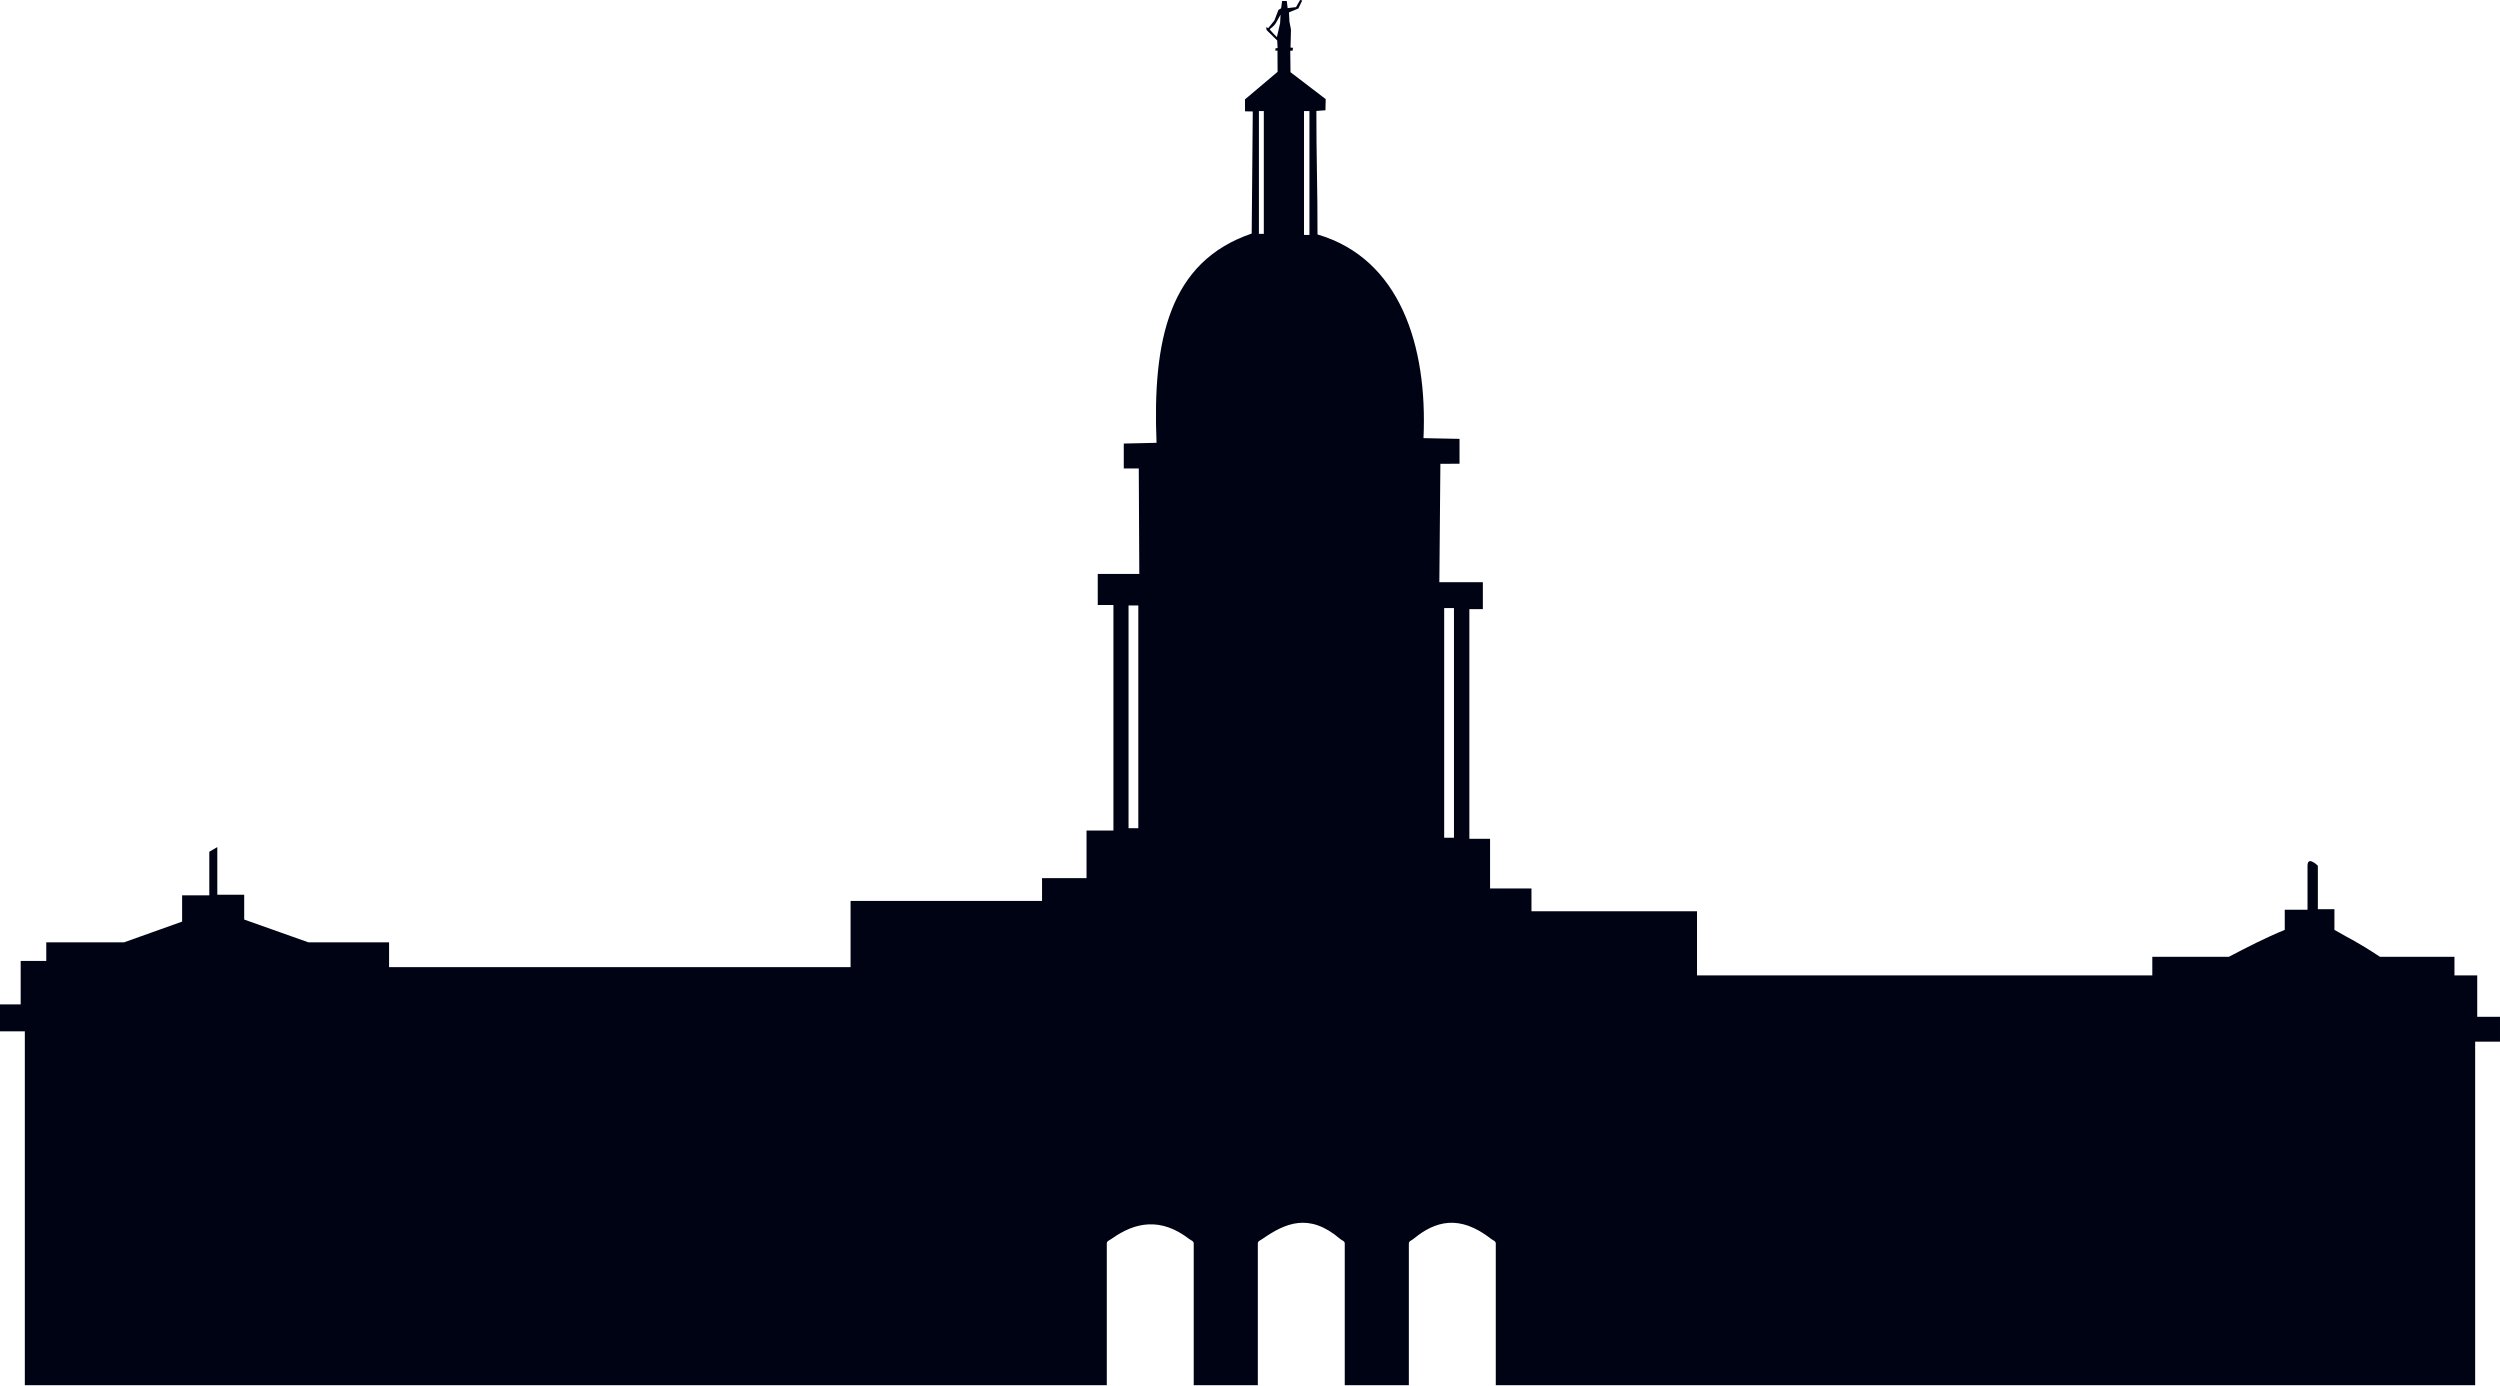
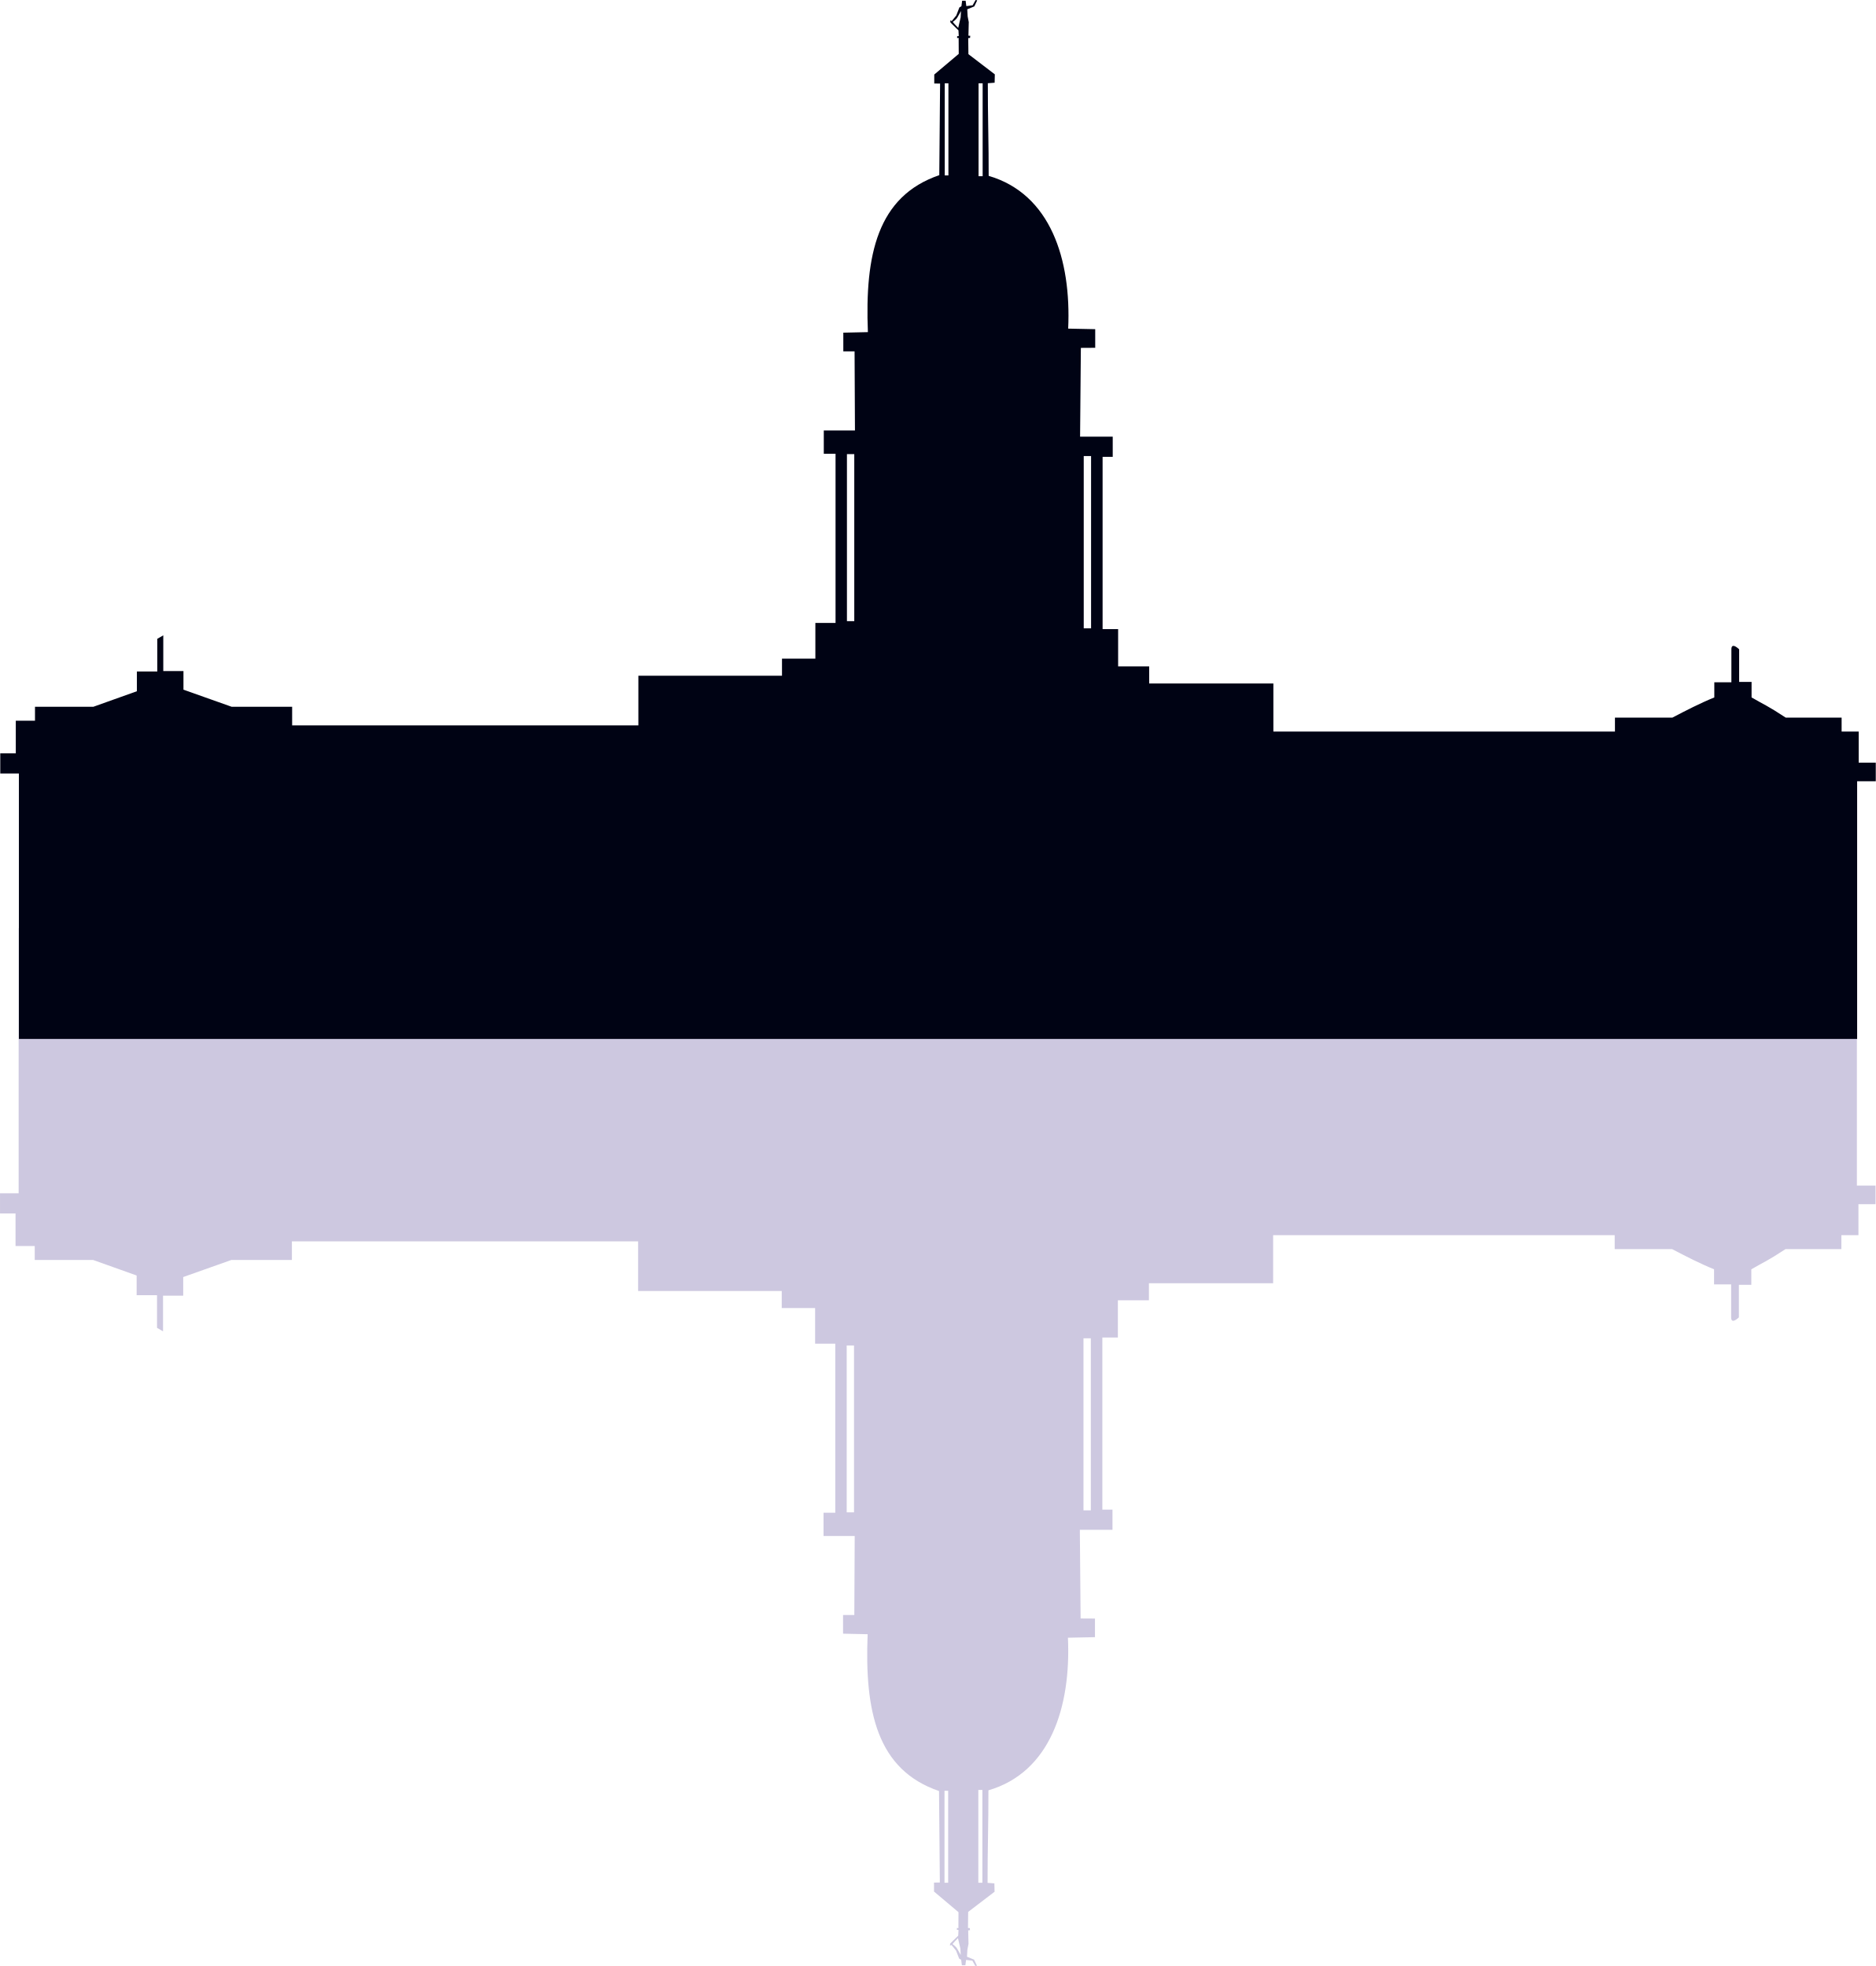
- <svg xmlns="http://www.w3.org/2000/svg" id="svg6658" version="1.1" viewBox="0 0 153.743 85.184" height="85.184mm" width="153.743mm">
+ <svg xmlns="http://www.w3.org/2000/svg" width="473.907mm" height="496.823mm" viewBox="0 0 473.907 496.823" version="1.1" id="svg6658">
  <defs id="defs6652" />
-   <g transform="translate(-30.75129,-124.7339)" id="layer1">
-     <path d="m 110.702,124.734 -0.248,0.437 -0.515,0.062 -0.056,-0.437 h -0.287 l -0.058,0.448 -0.167,0.1 -0.253,0.657 -0.371,0.458 -0.133,-0.05 0.031,0.175 0.651,0.639 0.025,0.467 -0.134,0.017 0.001,0.15 0.124,-0.017 0.008,1.312 -2.006,1.693 0.002,0.735 0.477,0.008 -0.066,7.508 c -5.081,1.734 -6.107,6.543 -5.852,12.87 l -2.015,0.045 v 1.534 h 0.923 l 0.032,6.484 h -2.555 v 1.909 h 0.964 v 13.873 h -1.654 v 2.927 h -2.736 v 1.4 H 83.059 v 4.073 H 54.678 v -1.527 H 49.714 l -3.945,-1.4 v -1.528 h -1.654 v -2.927 l -0.492,0.284 v 2.68 h -1.672 v 1.617 l -3.564,1.273 h -4.79 v 1.145 h -1.574 v 2.673 h -1.273 v 1.655 h 1.528 v 21.763 h 66.538 v -8.712 c 0,-0.157 0.156,-0.192 0.284,-0.283 1.481,-1.059 3.046,-1.328 4.779,0 0.125,0.096 0.283,0.126 0.283,0.283 v 8.712 h 3.942 v -8.712 c 0,-0.157 0.155,-0.194 0.284,-0.283 1.407,-0.978 2.874,-1.632 4.778,0 0.119,0.102 0.284,0.126 0.284,0.283 v 8.712 h 3.942 v -8.712 c 0,-0.157 0.162,-0.183 0.283,-0.283 1.331,-1.101 2.821,-1.53 4.779,0 0.124,0.097 0.284,0.126 0.284,0.283 v 8.712 h 60.229 v -21.127 h 1.527 v -1.527 h -1.4 v -2.546 h -1.4 v -1.145 h -4.582 c -1.516,-0.997 -1.748,-1.043 -2.8,-1.655 v -1.273 h -1.019 v -2.672 c 0,0 -0.636,-0.636 -0.636,0 v 2.704 h -1.4 v 1.241 c -1.181,0.481 -2.308,1.065 -3.436,1.655 h -4.709 v 1.145 h -27.999 v -3.945 H 124.932 v -1.4 h -2.546 v -3.055 h -1.273 V 162.192 h 0.83 v -1.655 h -2.676 l 0.064,-7.279 1.177,-0.007 v -1.528 l -2.216,-0.045 c 0.259,-5.683 -1.449,-11.042 -6.518,-12.526 0.01,-2.454 -0.077,-5.141 -0.069,-7.595 l 0.558,-0.042 0.015,-0.686 -2.164,-1.655 -0.015,-1.318 0.147,-0.009 0.02,-0.175 -0.15,-0.011 0.026,-1.116 -0.093,-0.479 -0.031,-0.571 0.58,-0.239 0.236,-0.495 z m 12.036,85.183 h -5.345 z m -9.288,0 h -5.345 z m -9.288,0 h -5.345 z m 5.34,-84.279 -0.028,0.523 -0.198,0.858 c 0,0 -0.44,-0.445 -0.44,-0.49 0,-0.022 0.255,-0.15 0.392,-0.406 0.137,-0.254 0.274,-0.486 0.274,-0.486 z m -1.331,5.927 h 0.301 v 7.55 h -0.301 z m 2.773,0 h 0.334 v 7.617 h -0.334 z m -10.791,30.402 h 0.601 v 13.697 h -0.601 z m 19.411,0.162 h 0.602 v 14.123 h -0.602 z" style="fill:#000314;fill-opacity:1;stroke:none;stroke-width:0.065;stroke-linecap:butt;stroke-linejoin:miter;stroke-miterlimit:4;stroke-dasharray:none;stroke-opacity:1" id="path6632" />
+   <g id="layer1" transform="translate(91.4864,107.6137)">
+     <g id="g4886" transform="translate(1726.072,-1053.463)">
+       <path id="path6632-8" style="fill:#cdc8e0;fill-opacity:1;stroke:none;stroke-width:0.065;stroke-linecap:butt;stroke-linejoin:miter;stroke-miterlimit:4;stroke-dasharray:none;stroke-opacity:1" d="m -1571.13,1442.673 -0.764,-1.345 -1.588,-0.192 -0.174,1.346 h -0.885 l -0.18,-1.379 -0.514,-0.309 -0.779,-2.022 -1.144,-1.41 -0.411,0.154 0.095,-0.538 2.005,-1.968 0.078,-1.438 -0.412,-0.051 v -0.463 l 0.381,0.051 0.024,-4.038 -6.183,-5.212 v -2.264 l 1.472,-0.025 -0.204,-23.115 c -15.661,-5.338 -18.822,-20.146 -18.037,-39.624 l -6.21,-0.139 v -4.724 h 2.845 l 0.097,-19.963 h -7.874 v -5.877 h 2.97 v -42.712 h -5.098 v -9.012 h -8.433 v -4.31 h -36.284 v -12.539 h -87.475 v 4.702 h -15.298 l -12.16,4.31 v 4.703 h -5.098 v 9.012 l -1.516,-0.875 v -8.251 h -5.152 v -4.98 l -10.983,-3.919 h -14.763 v -3.526 h -4.85 v -8.229 h -3.923 v -5.095 h 4.708 v -67.007 h 205.075 16.475 12.151 16.475 12.151 16.475 185.629 v 65.048 h 4.706 v 4.702 h -4.315 v 7.838 h -4.314 v 3.526 h -14.121 c -4.673,3.071 -5.388,3.212 -8.629,5.095 v 3.919 h -3.139 v 8.227 c 0,0 -1.96,1.959 -1.96,0 v -8.326 h -4.315 v -3.82 c -3.639,-1.481 -7.114,-3.28 -10.591,-5.095 h -14.513 v -3.526 h -86.296 v 12.146 h -31.379 v 4.31 h -7.846 v 9.405 h -3.923 v 43.496 h 2.559 v 5.095 h -8.247 l 0.196,22.41 3.627,0.022 v 4.703 l -6.831,0.139 c 0.797,17.498 -4.466,33.996 -20.089,38.566 0.031,7.555 -0.236,15.829 -0.212,23.384 l 1.72,0.129 0.046,2.113 -6.669,5.095 -0.047,4.059 0.452,0.028 0.063,0.538 -0.464,0.035 0.081,3.435 -0.286,1.475 -0.095,1.757 1.787,0.735 0.728,1.523 z m 37.094,-262.274 h -16.475 z m -28.626,0 h -16.475 z m -28.626,0 h -16.475 z m 16.459,259.489 -0.088,-1.61 -0.612,-2.643 c 0,0 -1.355,1.371 -1.355,1.508 0,0.069 0.785,0.463 1.209,1.249 0.423,0.783 0.846,1.496 0.846,1.496 z m -4.103,-18.25 h 0.927 v -23.246 h -0.927 z m 8.546,0 h 1.03 v -23.453 h -1.03 z m -33.257,-93.605 h 1.852 v -42.173 h -1.852 z m 59.826,-0.498 h 1.854 v -43.483 h -1.854 z" />
+       <path d="m -1571.067,945.849 -0.764,1.346 -1.588,0.193 -0.174,-1.347 h -0.885 l -0.18,1.381 -0.514,0.309 -0.779,2.024 -1.144,1.411 -0.411,-0.154 0.095,0.538 2.005,1.97 0.078,1.44 -0.412,0.051 v 0.463 l 0.381,-0.051 0.024,4.042 -6.183,5.218 v 2.266 l 1.472,0.025 -0.204,23.139 c -15.661,5.343 -18.822,20.166 -18.037,39.665 l -6.21,0.139 v 4.729 h 2.845 l 0.097,19.984 h -7.874 v 5.883 h 2.97 v 42.756 h -5.098 v 9.021 h -8.433 v 4.315 h -36.284 v 12.552 h -87.475 v -4.707 h -15.298 l -12.16,-4.314 v -4.708 h -5.098 v -9.021 l -1.516,0.876 v 8.26 h -5.152 v 4.985 l -10.983,3.923 h -14.763 v 3.53 h -4.85 v 8.237 h -3.923 v 5.1 h 4.708 v 67.075 h 205.075 16.475 12.151 16.475 12.151 16.475 185.629 v -65.114 h 4.706 v -4.707 h -4.315 v -7.846 h -4.314 v -3.53 h -14.121 c -4.673,-3.074 -5.388,-3.216 -8.629,-5.1 v -3.923 h -3.139 v -8.236 c 0,0 -1.96,-1.961 -1.96,0 v 8.335 h -4.315 v 3.824 c -3.639,1.482 -7.114,3.283 -10.591,5.1 h -14.513 v 3.53 h -86.296 v -12.159 h -31.379 v -4.315 h -7.846 v -9.415 h -3.923 v -43.541 h 2.559 v -5.1 h -8.247 l 0.196,-22.433 3.627,-0.022 v -4.708 l -6.831,-0.139 c 0.797,-17.516 -4.466,-34.031 -20.089,-38.605 0.031,-7.563 -0.236,-15.845 -0.212,-23.408 l 1.72,-0.129 0.046,-2.115 -6.669,-5.1 -0.047,-4.063 0.452,-0.028 0.063,-0.538 -0.464,-0.035 0.081,-3.439 -0.286,-1.476 -0.095,-1.758 1.787,-0.736 0.728,-1.524 z m 37.094,262.541 h -16.475 z m -28.626,0 h -16.475 z m -28.626,0 h -16.475 z m 16.459,-259.753 -0.088,1.612 -0.612,2.645 c 0,0 -1.355,-1.372 -1.355,-1.51 0,-0.069 0.785,-0.463 1.209,-1.25 0.423,-0.784 0.846,-1.497 0.846,-1.497 z m -4.103,18.268 h 0.927 v 23.269 h -0.927 z m 8.546,0 h 1.03 v 23.476 h -1.03 z m -33.257,93.7 h 1.852 v 42.216 h -1.852 z m 59.826,0.498 h 1.854 v 43.527 h -1.854 z" style="fill:#000314;fill-opacity:1;stroke:none;stroke-width:0.065;stroke-linecap:butt;stroke-linejoin:miter;stroke-miterlimit:4;stroke-dasharray:none;stroke-opacity:1" id="path6632" />
+     </g>
  </g>
</svg>
